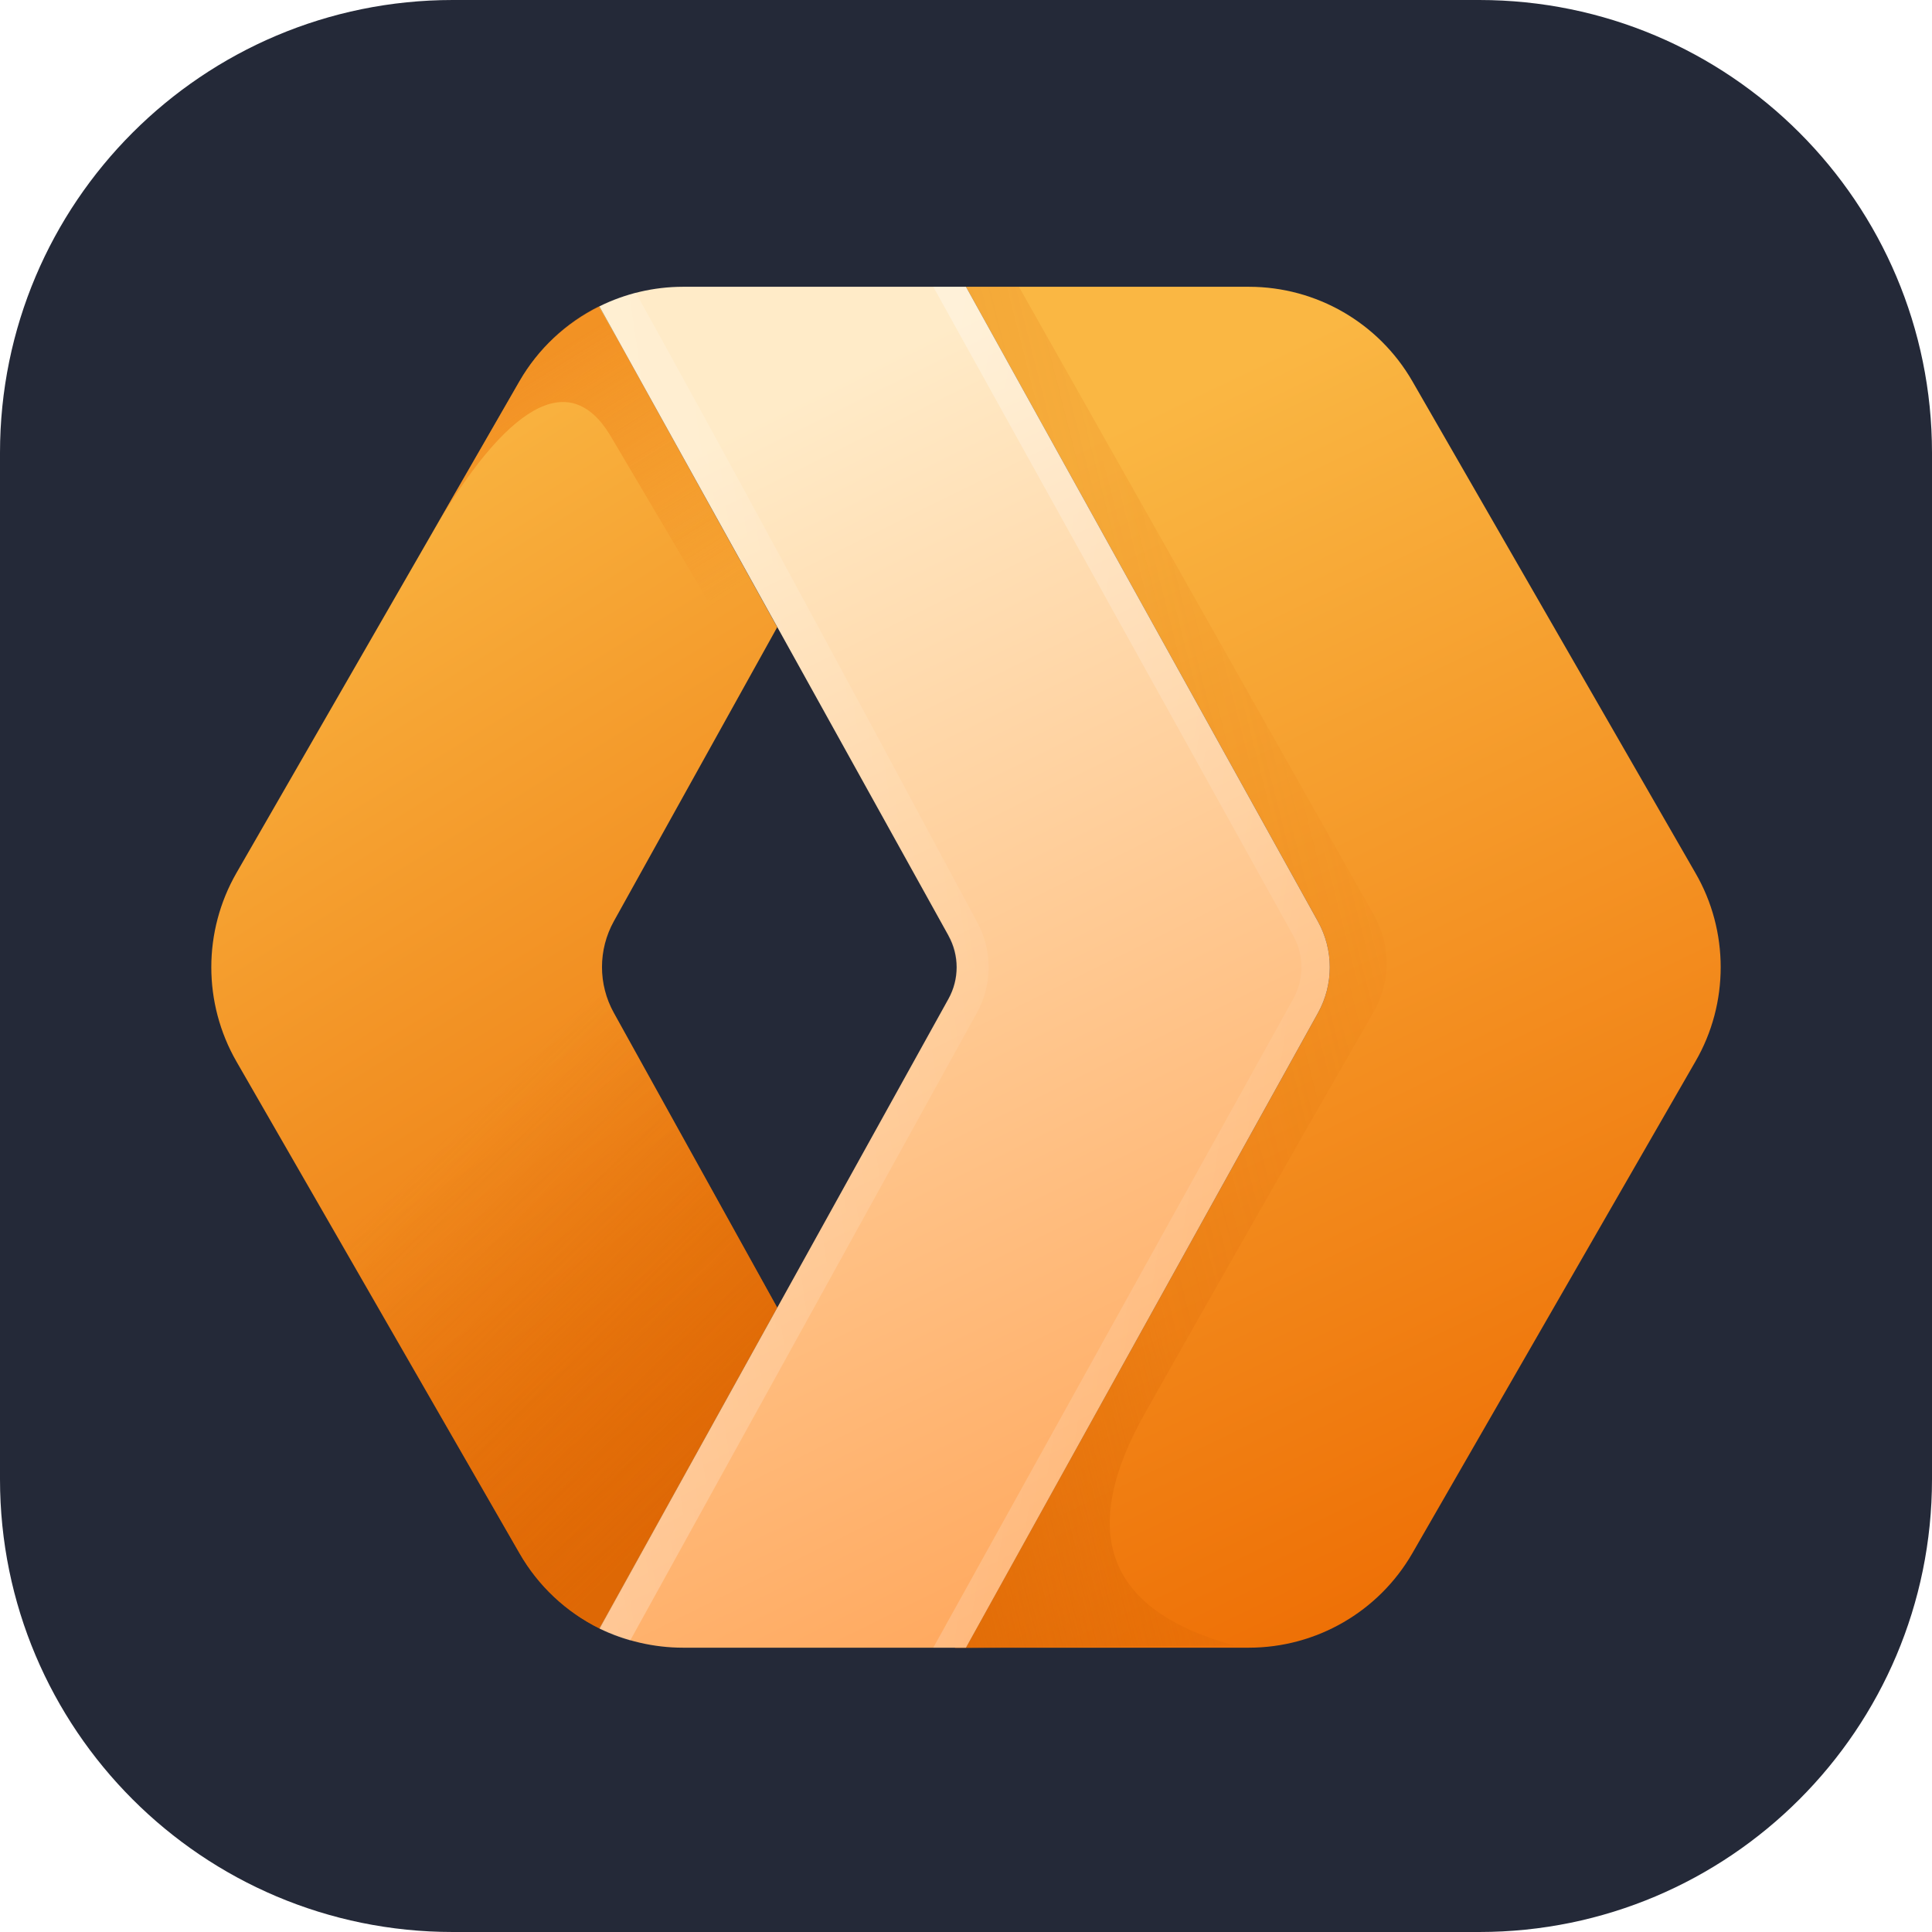
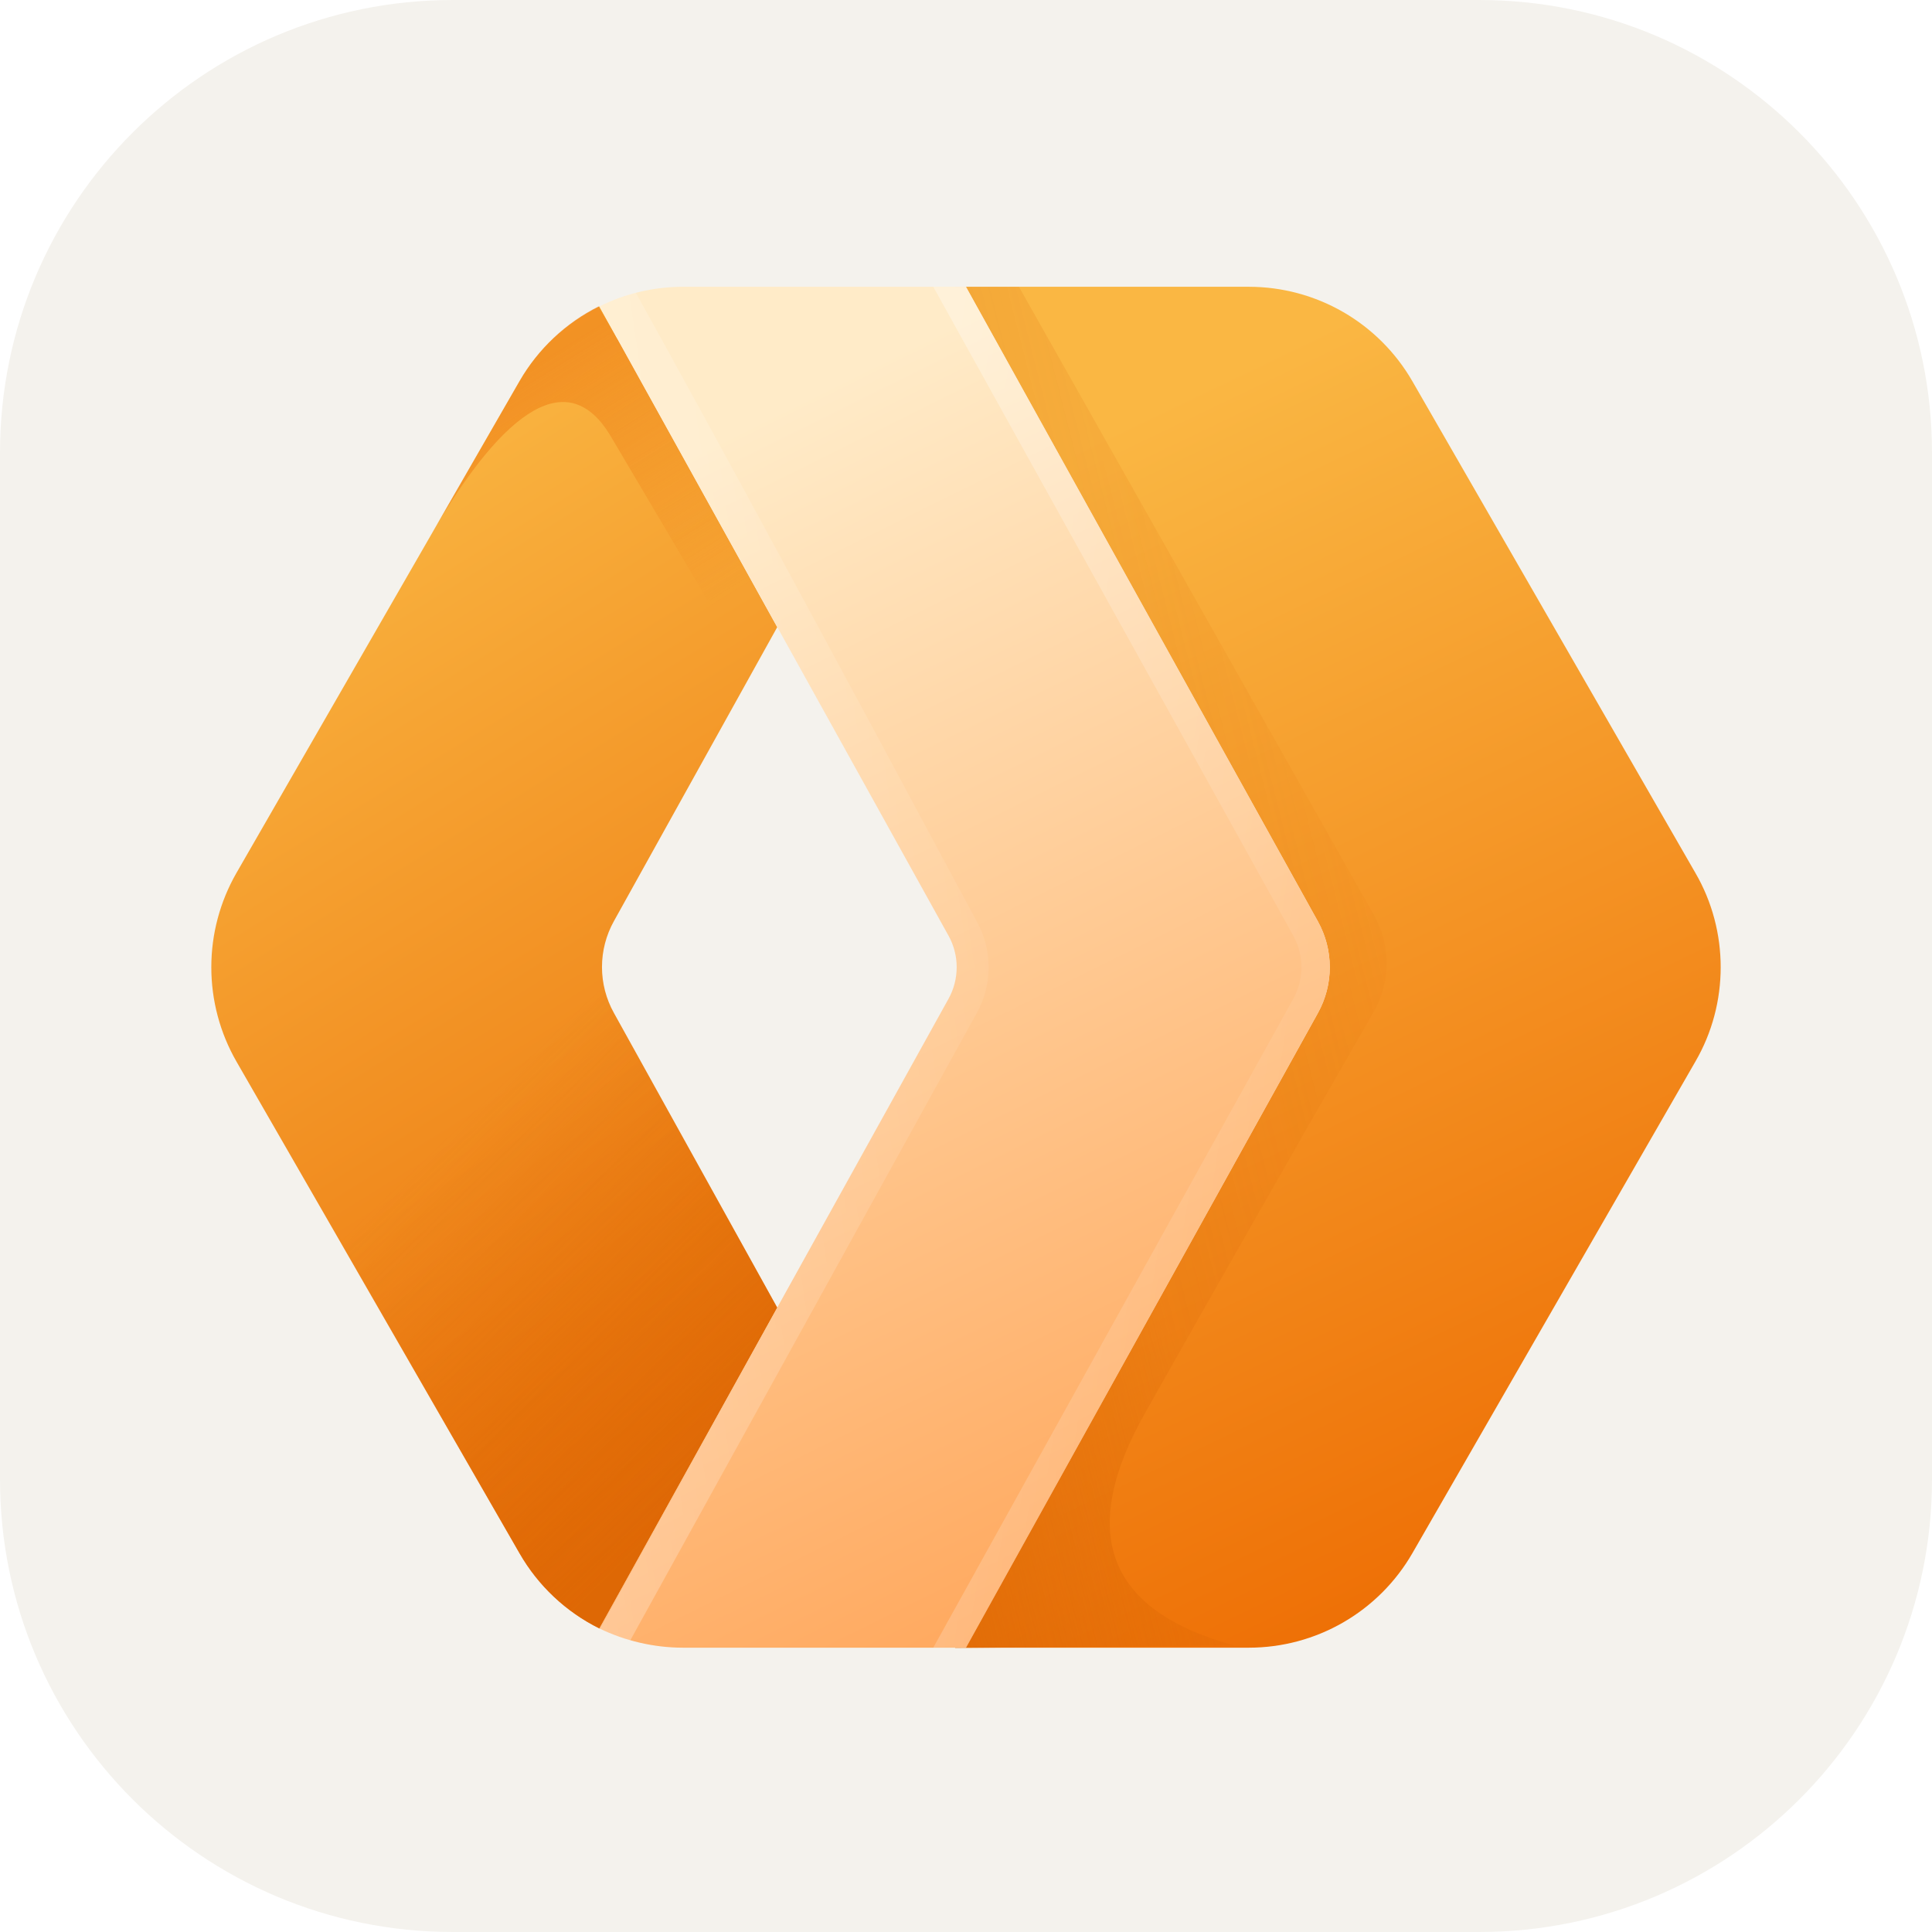
- <svg xmlns="http://www.w3.org/2000/svg" width="256" height="256" viewBox="0 0 256 256">
-   <g fill="none">
-     <rect width="256" height="256" fill="#242938" rx="60" />
-     <path fill="url(#skillIconsWorkersDark0)" d="m79.423 40.597l23.562 42.509l-21.639 38.95a12.505 12.505 0 0 0 0 12.166l21.639 39.047l-23.562 42.509a25.003 25.003 0 0 1-10.58-9.954l-37.508-65.158a25.1 25.1 0 0 1 0-25.005l37.508-65.158a25.006 25.006 0 0 1 10.58-9.906" />
-     <path fill="url(#skillIconsWorkersDark1)" d="M81.346 122.104a12.508 12.508 0 0 0 0 12.118l21.639 39.047l-23.562 42.509a25.003 25.003 0 0 1-10.58-9.954l-37.508-65.158c-2.981-5.145 13.705-11.3 50.011-18.513z" opacity=".7" />
-     <path fill="url(#skillIconsWorkersDark2)" d="m81.827 44.876l21.158 38.23l-3.51 6.107L80.817 57.62c-5.386-8.8-13.609-4.232-23.9 13.56l1.54-2.645l10.386-18.032a25.005 25.005 0 0 1 10.483-9.906l2.453 4.28z" opacity=".5" />
-     <path fill="url(#skillIconsWorkersDark3)" d="m187.138 50.503l37.508 65.158c4.472 7.694 4.472 17.311 0 25.005l-37.508 65.158a25.002 25.002 0 0 1-21.639 12.503h-37.508l46.644-84.104a12.5 12.5 0 0 0 0-12.118L127.991 38h37.508a25.004 25.004 0 0 1 21.639 12.503" />
-     <path fill="url(#skillIconsWorkersDark4)" d="m163.575 218.039l-37.027.336l44.817-84.537a12.983 12.983 0 0 0 0-12.214L126.548 38h8.463l47.03 83.239a12.99 12.99 0 0 1-.048 12.887a7541.559 7541.559 0 0 0-30.151 52.896c-9.137 16.061-5.193 26.4 11.733 31.017" />
-     <path fill="url(#skillIconsWorkersDark5)" d="M90.483 218.327c-3.847 0-7.694-.914-11.06-2.549l46.26-83.431a8.632 8.632 0 0 0 0-8.367l-46.26-83.383A25.005 25.005 0 0 1 90.483 38h37.508l46.644 84.105a12.494 12.494 0 0 1 0 12.118l-46.644 84.104z" />
-     <path fill="url(#skillIconsWorkersDark6)" d="M171.365 123.98L123.663 38h4.328l46.644 84.105a12.494 12.494 0 0 1 0 12.118l-46.644 84.104h-4.328l47.702-85.98a8.627 8.627 0 0 0 0-8.367" opacity=".6" />
-     <path fill="url(#skillIconsWorkersDark7)" d="m125.683 123.98l-46.26-83.383c1.442-.77 3.173-1.347 4.808-1.828c10.195 18.322 25.246 46.116 45.202 83.336a12.494 12.494 0 0 1 0 12.118L83.51 217.365c-1.635-.48-2.5-.817-4.04-1.538l46.164-83.432a8.627 8.627 0 0 0 0-8.367z" opacity=".6" />
-     <defs>
-       <linearGradient id="skillIconsWorkersDark0" x1="65.493" x2="-11.309" y1="215.778" y2="92.263" gradientUnits="userSpaceOnUse">
-         <stop stop-color="#EB6F07" />
-         <stop offset="1" stop-color="#FAB743" />
-       </linearGradient>
-       <linearGradient id="skillIconsWorkersDark1" x1="89.307" x2="49.763" y1="200.51" y2="159.839" gradientUnits="userSpaceOnUse">
-         <stop stop-color="#D96504" />
-         <stop offset="1" stop-color="#D96504" stop-opacity="0" />
-       </linearGradient>
-       <linearGradient id="skillIconsWorkersDark2" x1="76.266" x2="97.2" y1="44.826" y2="78.454" gradientUnits="userSpaceOnUse">
-         <stop stop-color="#EB6F07" />
-         <stop offset="1" stop-color="#EB720A" stop-opacity="0" />
-       </linearGradient>
-       <linearGradient id="skillIconsWorkersDark3" x1="177.995" x2="109.226" y1="218.327" y2="75.029" gradientUnits="userSpaceOnUse">
-         <stop stop-color="#EE6F05" />
-         <stop offset="1" stop-color="#FAB743" />
-       </linearGradient>
-       <linearGradient id="skillIconsWorkersDark4" x1="107.564" x2="217.671" y1="218.375" y2="190.429" gradientUnits="userSpaceOnUse">
-         <stop stop-color="#D96504" stop-opacity=".8" />
-         <stop offset=".498" stop-color="#D96504" stop-opacity=".2" />
-         <stop offset="1" stop-color="#D96504" stop-opacity="0" />
-       </linearGradient>
-       <linearGradient id="skillIconsWorkersDark5" x1="127.812" x2="57.639" y1="218.327" y2="76.826" gradientUnits="userSpaceOnUse">
-         <stop stop-color="#FFA95F" />
-         <stop offset="1" stop-color="#FFEBC8" />
-       </linearGradient>
-       <linearGradient id="skillIconsWorkersDark6" x1="127.918" x2="186.439" y1="39.984" y2="49.184" gradientUnits="userSpaceOnUse">
-         <stop stop-color="#fff" stop-opacity=".5" />
-         <stop offset="1" stop-color="#fff" stop-opacity=".1" />
-       </linearGradient>
-       <linearGradient id="skillIconsWorkersDark7" x1="72.357" x2="144.69" y1="224.866" y2="214.211" gradientUnits="userSpaceOnUse">
-         <stop stop-color="#fff" stop-opacity=".5" />
-         <stop offset="1" stop-color="#fff" stop-opacity=".1" />
-       </linearGradient>
-     </defs>
-   </g>
+ <svg xmlns="http://www.w3.org/2000/svg" width="256" height="256" fill="none" viewBox="0 0 256 256">
+   <rect width="256" height="256" fill="#F4F2ED" rx="60" />
+   <path fill="url(#paint0_linear_107_941)" d="M79.422 40.597L102.985 83.106L81.346 122.056C80.31 123.917 79.766 126.01 79.766 128.139C79.766 130.269 80.31 132.362 81.346 134.222L102.985 173.269L79.422 215.778C74.989 213.58 71.307 210.116 68.843 205.824L31.335 140.666C29.15 136.862 28 132.551 28 128.163C28 123.776 29.15 119.465 31.335 115.661L68.843 50.503C71.314 46.229 74.996 42.782 79.422 40.597V40.597Z" />
+   <path fill="url(#paint1_linear_107_941)" d="M81.346 122.104C80.319 123.959 79.78 126.044 79.78 128.163C79.78 130.283 80.319 132.368 81.346 134.222L102.985 173.269L79.422 215.778C74.989 213.58 71.307 210.116 68.843 205.824L31.335 140.666C28.354 135.521 45.04 129.366 81.346 122.153V122.104Z" opacity=".7" />
+   <path fill="url(#paint2_linear_107_941)" d="M81.827 44.876L102.985 83.106L99.475 89.213L80.817 57.62C75.431 48.82 67.208 53.388 56.918 71.18L58.456 68.535L68.843 50.503C71.289 46.243 74.935 42.797 79.326 40.597L81.779 44.876H81.827Z" opacity=".5" />
+   <path fill="url(#paint3_linear_107_941)" d="M187.138 50.503L224.646 115.661C229.118 123.355 229.118 132.972 224.646 140.666L187.138 205.824C184.945 209.623 181.791 212.778 177.992 214.973C174.194 217.168 169.885 218.324 165.499 218.327H127.991L174.635 134.223C175.663 132.368 176.202 130.283 176.202 128.164C176.202 126.044 175.663 123.959 174.635 122.105L127.991 38H165.499C169.885 38.003 174.194 39.16 177.992 41.354C181.791 43.549 184.945 46.704 187.138 50.503V50.503Z" />
+   <path fill="url(#paint4_linear_107_941)" d="M163.575 218.039L126.548 218.375L171.365 133.838C172.367 131.958 172.891 129.861 172.891 127.731C172.891 125.601 172.367 123.503 171.365 121.624L126.548 38H135.011L182.041 121.239C183.155 123.205 183.737 125.429 183.729 127.689C183.72 129.949 183.122 132.168 181.993 134.126C171.871 151.718 161.821 169.35 151.842 187.022C142.705 203.083 146.649 213.422 163.575 218.039V218.039Z" />
+   <path fill="url(#paint5_linear_107_941)" d="M90.483 218.327C86.636 218.327 82.789 217.413 79.423 215.778L125.683 132.347C127.125 129.75 127.125 126.577 125.683 123.98L79.423 40.597C82.861 38.894 86.646 38.005 90.483 38H127.991L174.635 122.105C175.663 123.959 176.202 126.044 176.202 128.164C176.202 130.283 175.663 132.368 174.635 134.223L127.991 218.327H90.483Z" />
+   <path fill="url(#paint6_linear_107_941)" d="M171.365 123.98L123.663 38H127.991L174.635 122.105C175.663 123.959 176.202 126.044 176.202 128.164C176.202 130.283 175.663 132.368 174.635 134.223L127.991 218.327H123.663L171.365 132.347C172.808 129.75 172.808 126.577 171.365 123.98V123.98Z" opacity=".6" />
+   <path fill="url(#paint7_linear_107_941)" d="M125.683 123.98L79.423 40.597C80.865 39.827 82.596 39.25 84.231 38.769C94.426 57.091 109.477 84.885 129.433 122.105C130.461 123.959 131 126.044 131 128.164C131 130.283 130.461 132.368 129.433 134.223L83.51 217.365C81.875 216.885 81.01 216.548 79.471 215.827L125.634 132.395C127.077 129.799 127.077 126.625 125.634 124.028L125.683 123.98Z" opacity=".6" />
+   <defs>
+     <linearGradient id="paint0_linear_107_941" x1="65.493" x2="-11.309" y1="215.778" y2="92.263" gradientUnits="userSpaceOnUse">
+       <stop stop-color="#EB6F07" />
+       <stop offset="1" stop-color="#FAB743" />
+     </linearGradient>
+     <linearGradient id="paint1_linear_107_941" x1="89.307" x2="49.763" y1="200.51" y2="159.839" gradientUnits="userSpaceOnUse">
+       <stop stop-color="#D96504" />
+       <stop offset="1" stop-color="#D96504" stop-opacity="0" />
+     </linearGradient>
+     <linearGradient id="paint2_linear_107_941" x1="76.266" x2="97.2" y1="44.826" y2="78.454" gradientUnits="userSpaceOnUse">
+       <stop stop-color="#EB6F07" />
+       <stop offset="1" stop-color="#EB720A" stop-opacity="0" />
+     </linearGradient>
+     <linearGradient id="paint3_linear_107_941" x1="177.995" x2="109.226" y1="218.327" y2="75.029" gradientUnits="userSpaceOnUse">
+       <stop stop-color="#EE6F05" />
+       <stop offset="1" stop-color="#FAB743" />
+     </linearGradient>
+     <linearGradient id="paint4_linear_107_941" x1="107.564" x2="217.671" y1="218.375" y2="190.429" gradientUnits="userSpaceOnUse">
+       <stop stop-color="#D96504" stop-opacity=".8" />
+       <stop offset=".498" stop-color="#D96504" stop-opacity=".2" />
+       <stop offset="1" stop-color="#D96504" stop-opacity="0" />
+     </linearGradient>
+     <linearGradient id="paint5_linear_107_941" x1="127.812" x2="57.639" y1="218.327" y2="76.826" gradientUnits="userSpaceOnUse">
+       <stop stop-color="#FFA95F" />
+       <stop offset="1" stop-color="#FFEBC8" />
+     </linearGradient>
+     <linearGradient id="paint6_linear_107_941" x1="127.918" x2="186.439" y1="39.984" y2="49.184" gradientUnits="userSpaceOnUse">
+       <stop stop-color="#fff" stop-opacity=".5" />
+       <stop offset="1" stop-color="#fff" stop-opacity=".1" />
+     </linearGradient>
+     <linearGradient id="paint7_linear_107_941" x1="72.357" x2="144.69" y1="224.866" y2="214.211" gradientUnits="userSpaceOnUse">
+       <stop stop-color="#fff" stop-opacity=".5" />
+       <stop offset="1" stop-color="#fff" stop-opacity=".1" />
+     </linearGradient>
+   </defs>
</svg>
